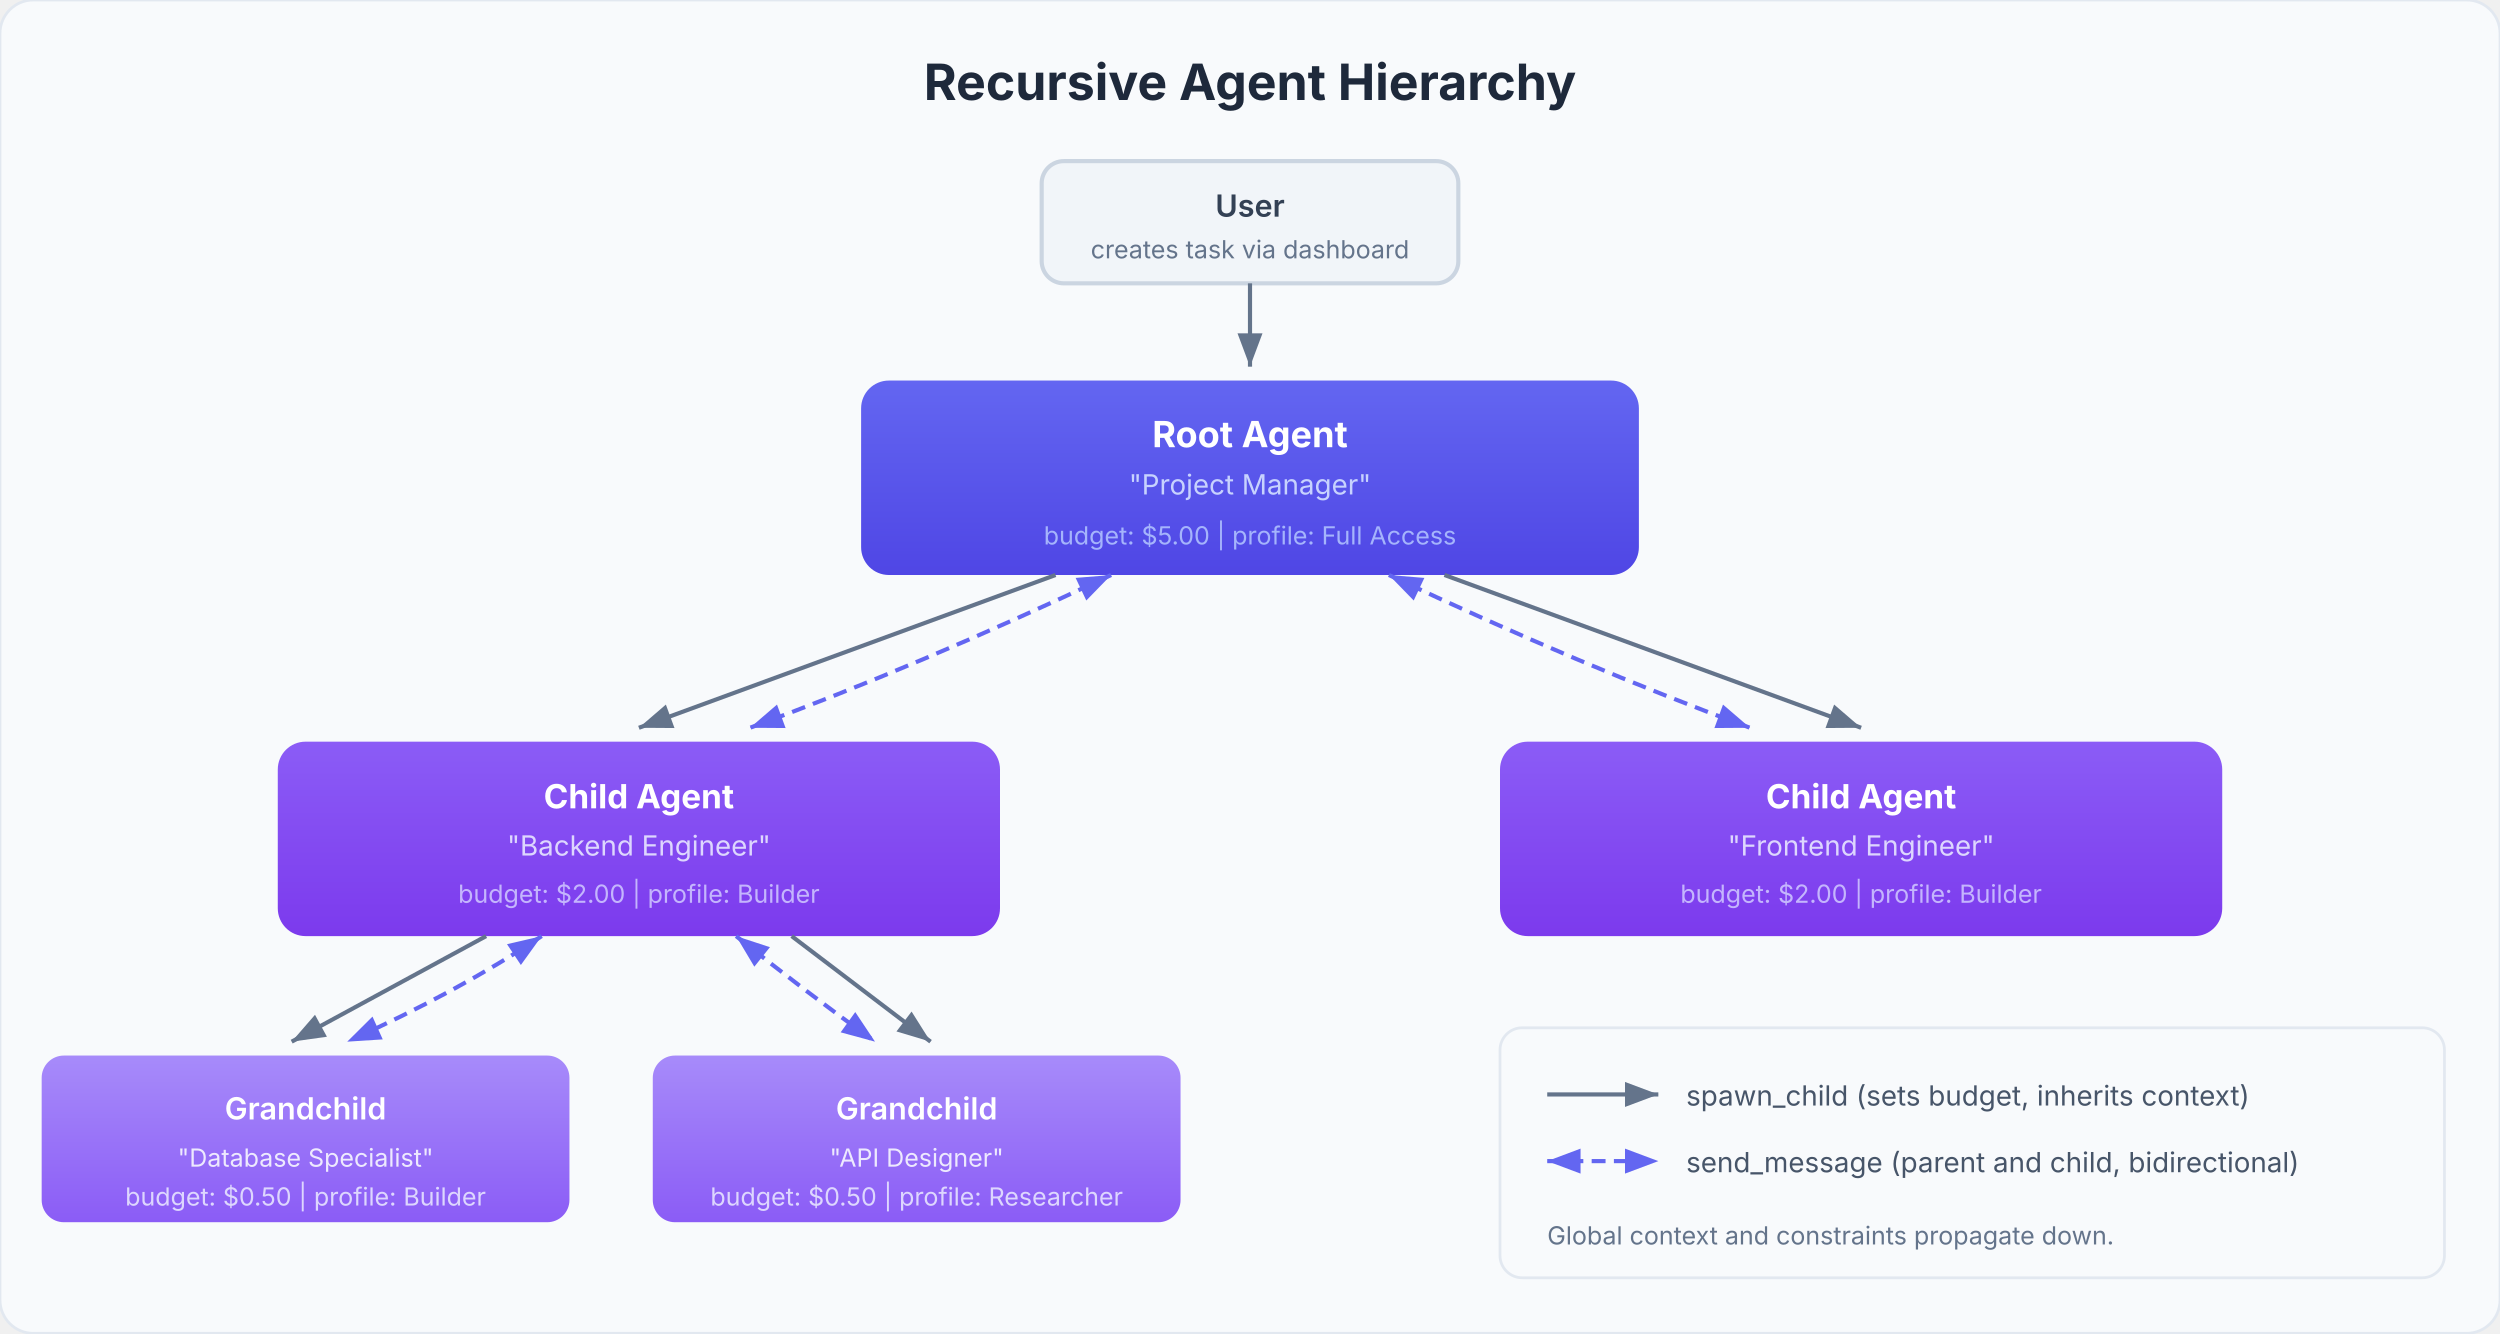
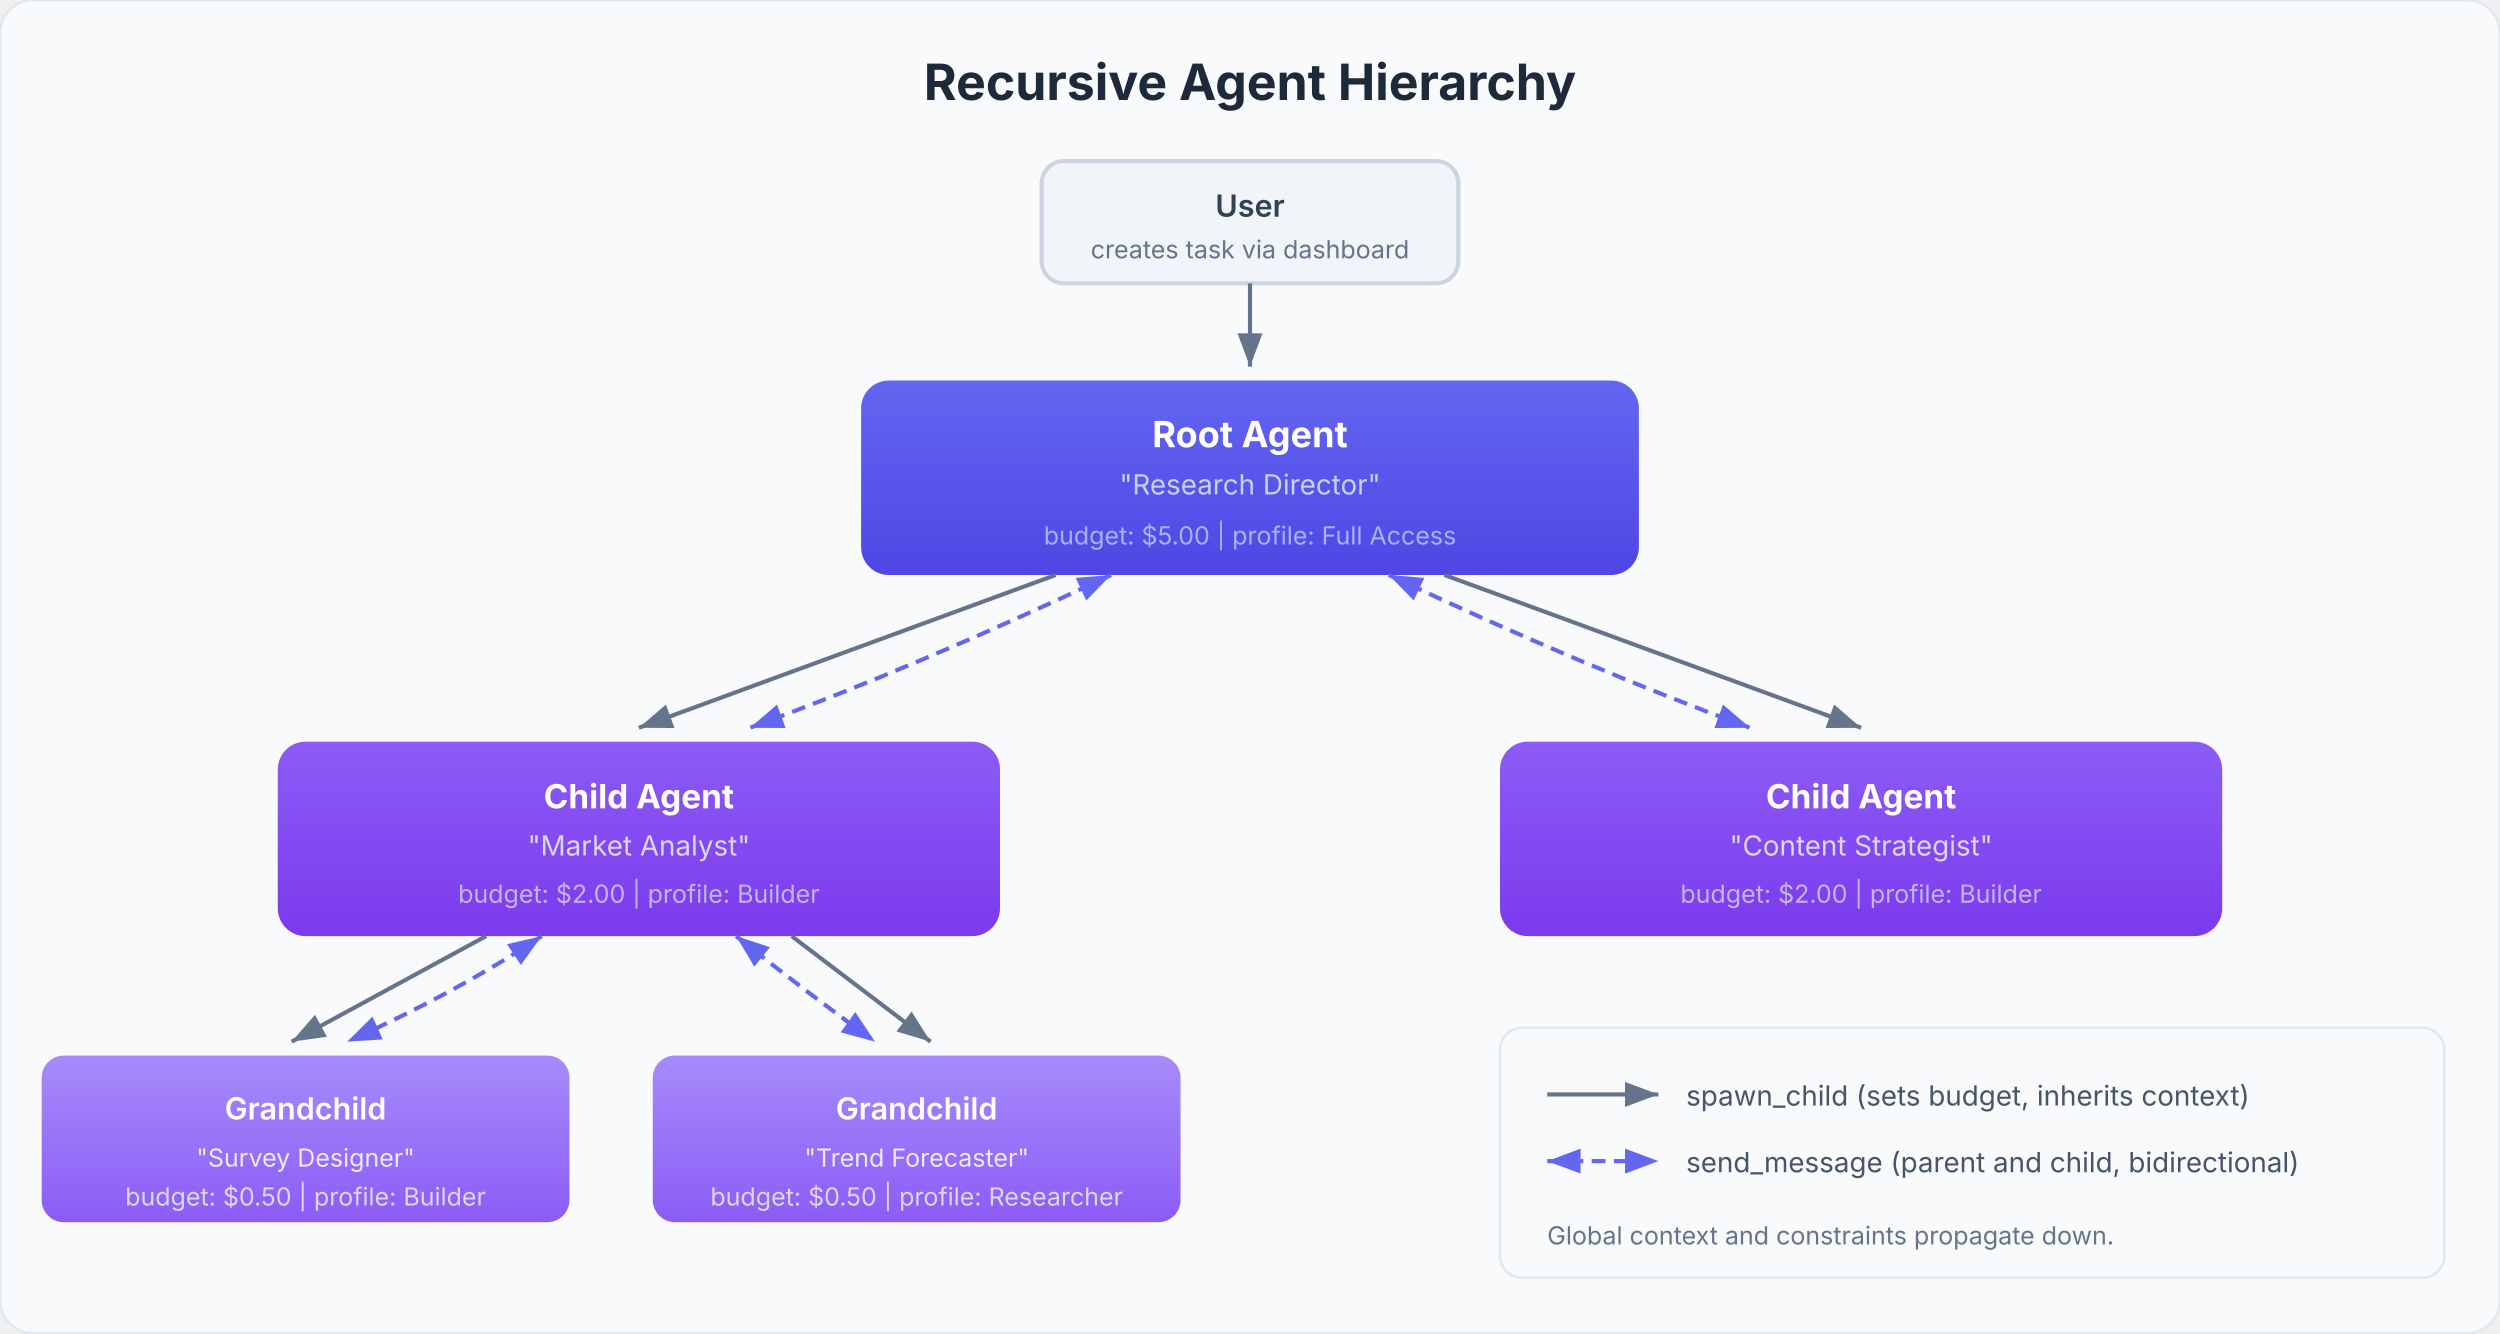
<svg xmlns="http://www.w3.org/2000/svg" viewBox="0 0 900 480" font-family="system-ui, -apple-system, sans-serif">
  <defs>
    <marker id="arr" markerWidth="8" markerHeight="6" refX="8" refY="3" orient="auto">
      <path d="M0,0 L8,3 L0,6 Z" fill="#64748b" />
    </marker>
    <marker id="arr-bidir-l" markerWidth="8" markerHeight="6" refX="0" refY="3" orient="auto">
      <path d="M8,0 L0,3 L8,6 Z" fill="#6366f1" />
    </marker>
    <marker id="arr-bidir-r" markerWidth="8" markerHeight="6" refX="8" refY="3" orient="auto">
      <path d="M0,0 L8,3 L0,6 Z" fill="#6366f1" />
    </marker>
    <linearGradient id="rootGrad" x1="0" y1="0" x2="0" y2="1">
      <stop offset="0%" stop-color="#6366f1" />
      <stop offset="100%" stop-color="#4f46e5" />
    </linearGradient>
    <linearGradient id="childGrad" x1="0" y1="0" x2="0" y2="1">
      <stop offset="0%" stop-color="#8b5cf6" />
      <stop offset="100%" stop-color="#7c3aed" />
    </linearGradient>
    <linearGradient id="grandGrad" x1="0" y1="0" x2="0" y2="1">
      <stop offset="0%" stop-color="#a78bfa" />
      <stop offset="100%" stop-color="#8b5cf6" />
    </linearGradient>
  </defs>
  <rect width="900" height="480" rx="12" fill="#f8fafc" stroke="#e2e8f0" stroke-width="1" />
  <text x="450" y="36" text-anchor="middle" font-size="18" font-weight="700" fill="#1e293b">Recursive Agent Hierarchy</text>
  <rect x="375" y="58" width="150" height="44" rx="8" fill="#f1f5f9" stroke="#cbd5e1" stroke-width="1.5" />
  <text x="450" y="78" text-anchor="middle" font-size="11" font-weight="600" fill="#334155">User</text>
  <text x="450" y="93" text-anchor="middle" font-size="9" fill="#64748b">creates task via dashboard</text>
  <line x1="450" y1="102" x2="450" y2="132" stroke="#64748b" stroke-width="1.5" marker-end="url(#arr)" />
  <rect x="310" y="137" width="280" height="70" rx="10" fill="url(#rootGrad)" />
  <text x="450" y="161" text-anchor="middle" font-size="13" font-weight="700" fill="white">Root Agent</text>
-   <text x="450" y="178" text-anchor="middle" font-size="10" fill="#c7d2fe">"Project Manager"</text>
+   <text x="450" y="178" text-anchor="middle" font-size="10" fill="#c7d2fe">"Research Director"</text>
  <text x="450" y="196" text-anchor="middle" font-size="9" fill="#a5b4fc">budget: $5.00 | profile: Full Access</text>
  <path d="M 380,207 L 230,262" fill="none" stroke="#64748b" stroke-width="1.5" marker-end="url(#arr)" />
  <path d="M 520,207 L 670,262" fill="none" stroke="#64748b" stroke-width="1.5" marker-end="url(#arr)" />
  <path d="M 400,207 Q 330,240 270,262" fill="none" stroke="#6366f1" stroke-width="1.5" stroke-dasharray="5,3" marker-start="url(#arr-bidir-l)" marker-end="url(#arr-bidir-r)" />
  <path d="M 500,207 Q 570,240 630,262" fill="none" stroke="#6366f1" stroke-width="1.5" stroke-dasharray="5,3" marker-start="url(#arr-bidir-l)" marker-end="url(#arr-bidir-r)" />
  <rect x="100" y="267" width="260" height="70" rx="10" fill="url(#childGrad)" />
  <text x="230" y="291" text-anchor="middle" font-size="12" font-weight="700" fill="white">Child Agent</text>
-   <text x="230" y="308" text-anchor="middle" font-size="10" fill="#ddd6fe">"Backend Engineer"</text>
+   <text x="230" y="308" text-anchor="middle" font-size="10" fill="#ddd6fe">"Market Analyst"</text>
  <text x="230" y="325" text-anchor="middle" font-size="9" fill="#c4b5fd">budget: $2.00 | profile: Builder</text>
  <rect x="540" y="267" width="260" height="70" rx="10" fill="url(#childGrad)" />
  <text x="670" y="291" text-anchor="middle" font-size="12" font-weight="700" fill="white">Child Agent</text>
-   <text x="670" y="308" text-anchor="middle" font-size="10" fill="#ddd6fe">"Frontend Engineer"</text>
+   <text x="670" y="308" text-anchor="middle" font-size="10" fill="#ddd6fe">"Content Strategist"</text>
  <text x="670" y="325" text-anchor="middle" font-size="9" fill="#c4b5fd">budget: $2.00 | profile: Builder</text>
  <path d="M 175,337 L 105,375" fill="none" stroke="#64748b" stroke-width="1.5" marker-end="url(#arr)" />
  <path d="M 285,337 L 335,375" fill="none" stroke="#64748b" stroke-width="1.5" marker-end="url(#arr)" />
  <path d="M 195,337 Q 165,357 125,375" fill="none" stroke="#6366f1" stroke-width="1.5" stroke-dasharray="5,3" marker-start="url(#arr-bidir-l)" marker-end="url(#arr-bidir-r)" />
  <path d="M 265,337 Q 290,357 315,375" fill="none" stroke="#6366f1" stroke-width="1.5" stroke-dasharray="5,3" marker-start="url(#arr-bidir-l)" marker-end="url(#arr-bidir-r)" />
  <rect x="15" y="380" width="190" height="60" rx="8" fill="url(#grandGrad)" />
  <text x="110" y="403" text-anchor="middle" font-size="11" font-weight="600" fill="white">Grandchild</text>
-   <text x="110" y="420" text-anchor="middle" font-size="9" fill="#ede9fe">"Database Specialist"</text>
+   <text x="110" y="420" text-anchor="middle" font-size="9" fill="#ede9fe">"Survey Designer"</text>
  <text x="110" y="434" text-anchor="middle" font-size="9" fill="#ddd6fe">budget: $0.50 | profile: Builder</text>
  <rect x="235" y="380" width="190" height="60" rx="8" fill="url(#grandGrad)" />
  <text x="330" y="403" text-anchor="middle" font-size="11" font-weight="600" fill="white">Grandchild</text>
-   <text x="330" y="420" text-anchor="middle" font-size="9" fill="#ede9fe">"API Designer"</text>
+   <text x="330" y="420" text-anchor="middle" font-size="9" fill="#ede9fe">"Trend Forecaster"</text>
  <text x="330" y="434" text-anchor="middle" font-size="9" fill="#ddd6fe">budget: $0.50 | profile: Researcher</text>
  <rect x="540" y="370" width="340" height="90" rx="8" fill="#f8fafc" stroke="#e2e8f0" stroke-width="1" />
  <line x1="557" y1="394" x2="597" y2="394" stroke="#64748b" stroke-width="1.5" marker-end="url(#arr)" />
  <text x="607" y="398" font-size="10" fill="#475569">spawn_child (sets budget, inherits context)</text>
  <line x1="557" y1="418" x2="597" y2="418" stroke="#6366f1" stroke-width="1.5" stroke-dasharray="5,3" marker-start="url(#arr-bidir-l)" marker-end="url(#arr-bidir-r)" />
  <text x="607" y="422" font-size="10" fill="#475569">send_message (parent and child, bidirectional)</text>
  <text x="557" y="448" font-size="9" fill="#64748b">Global context and constraints propagate down.</text>
</svg>
